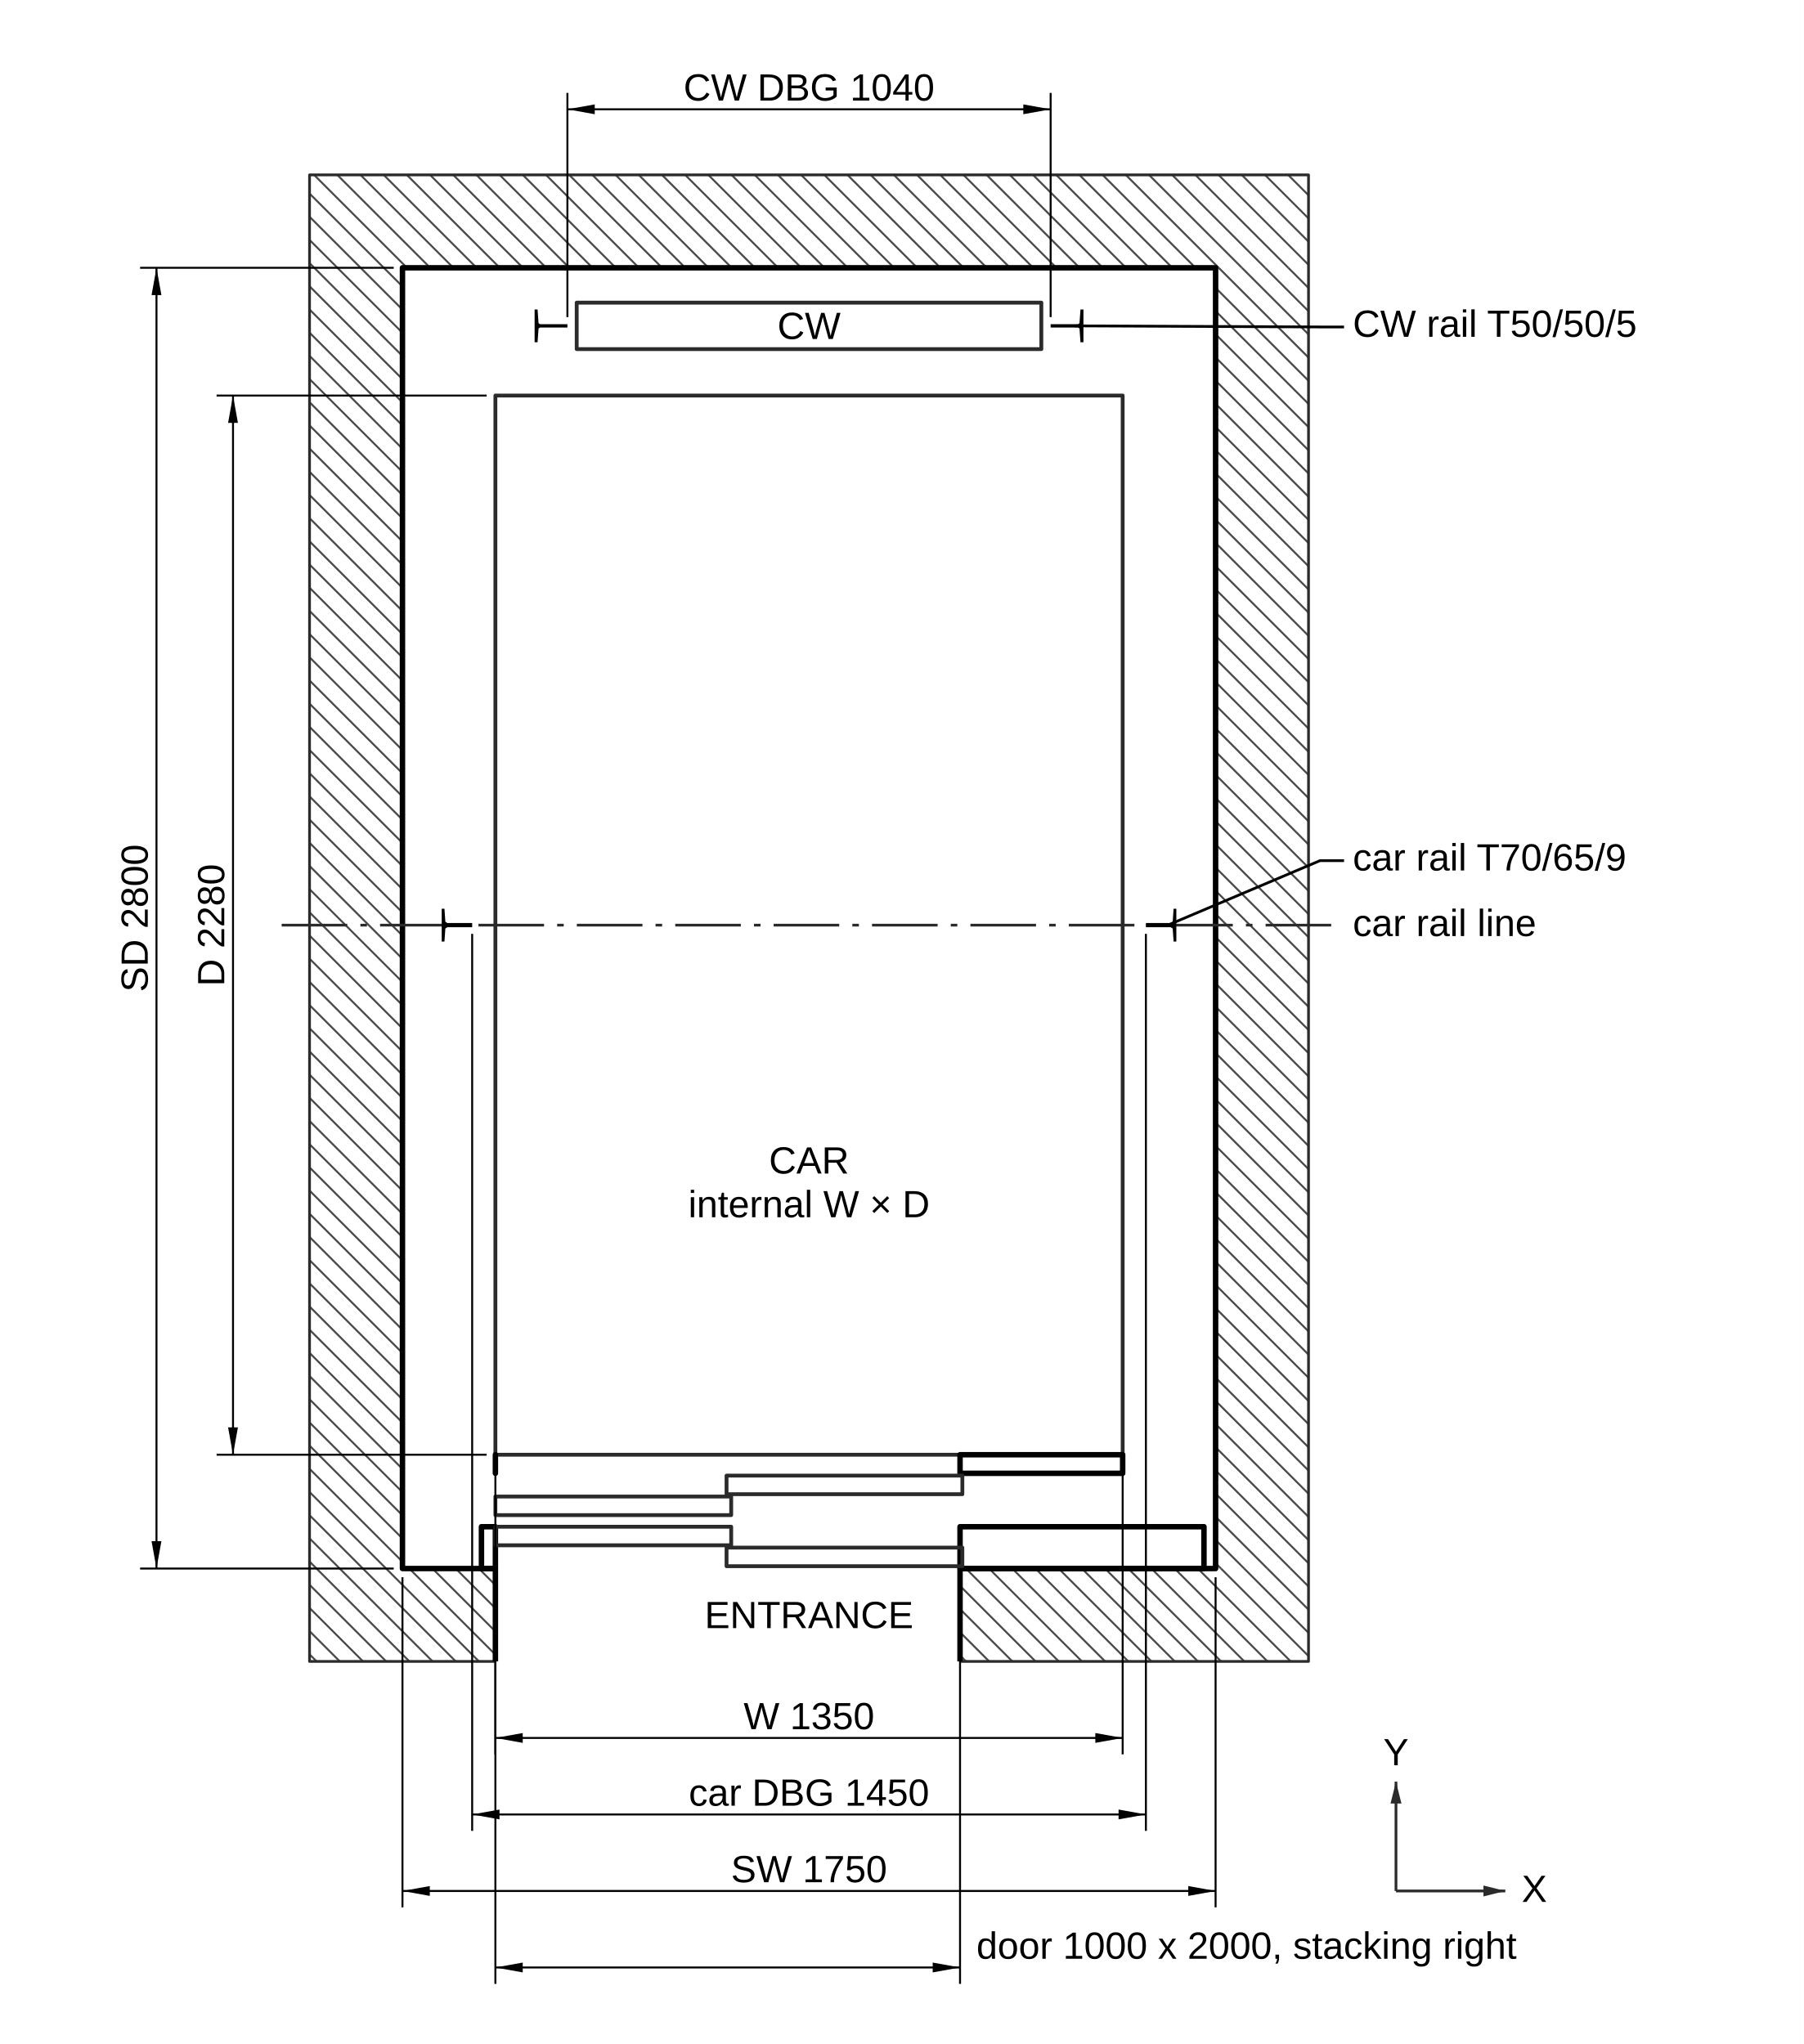
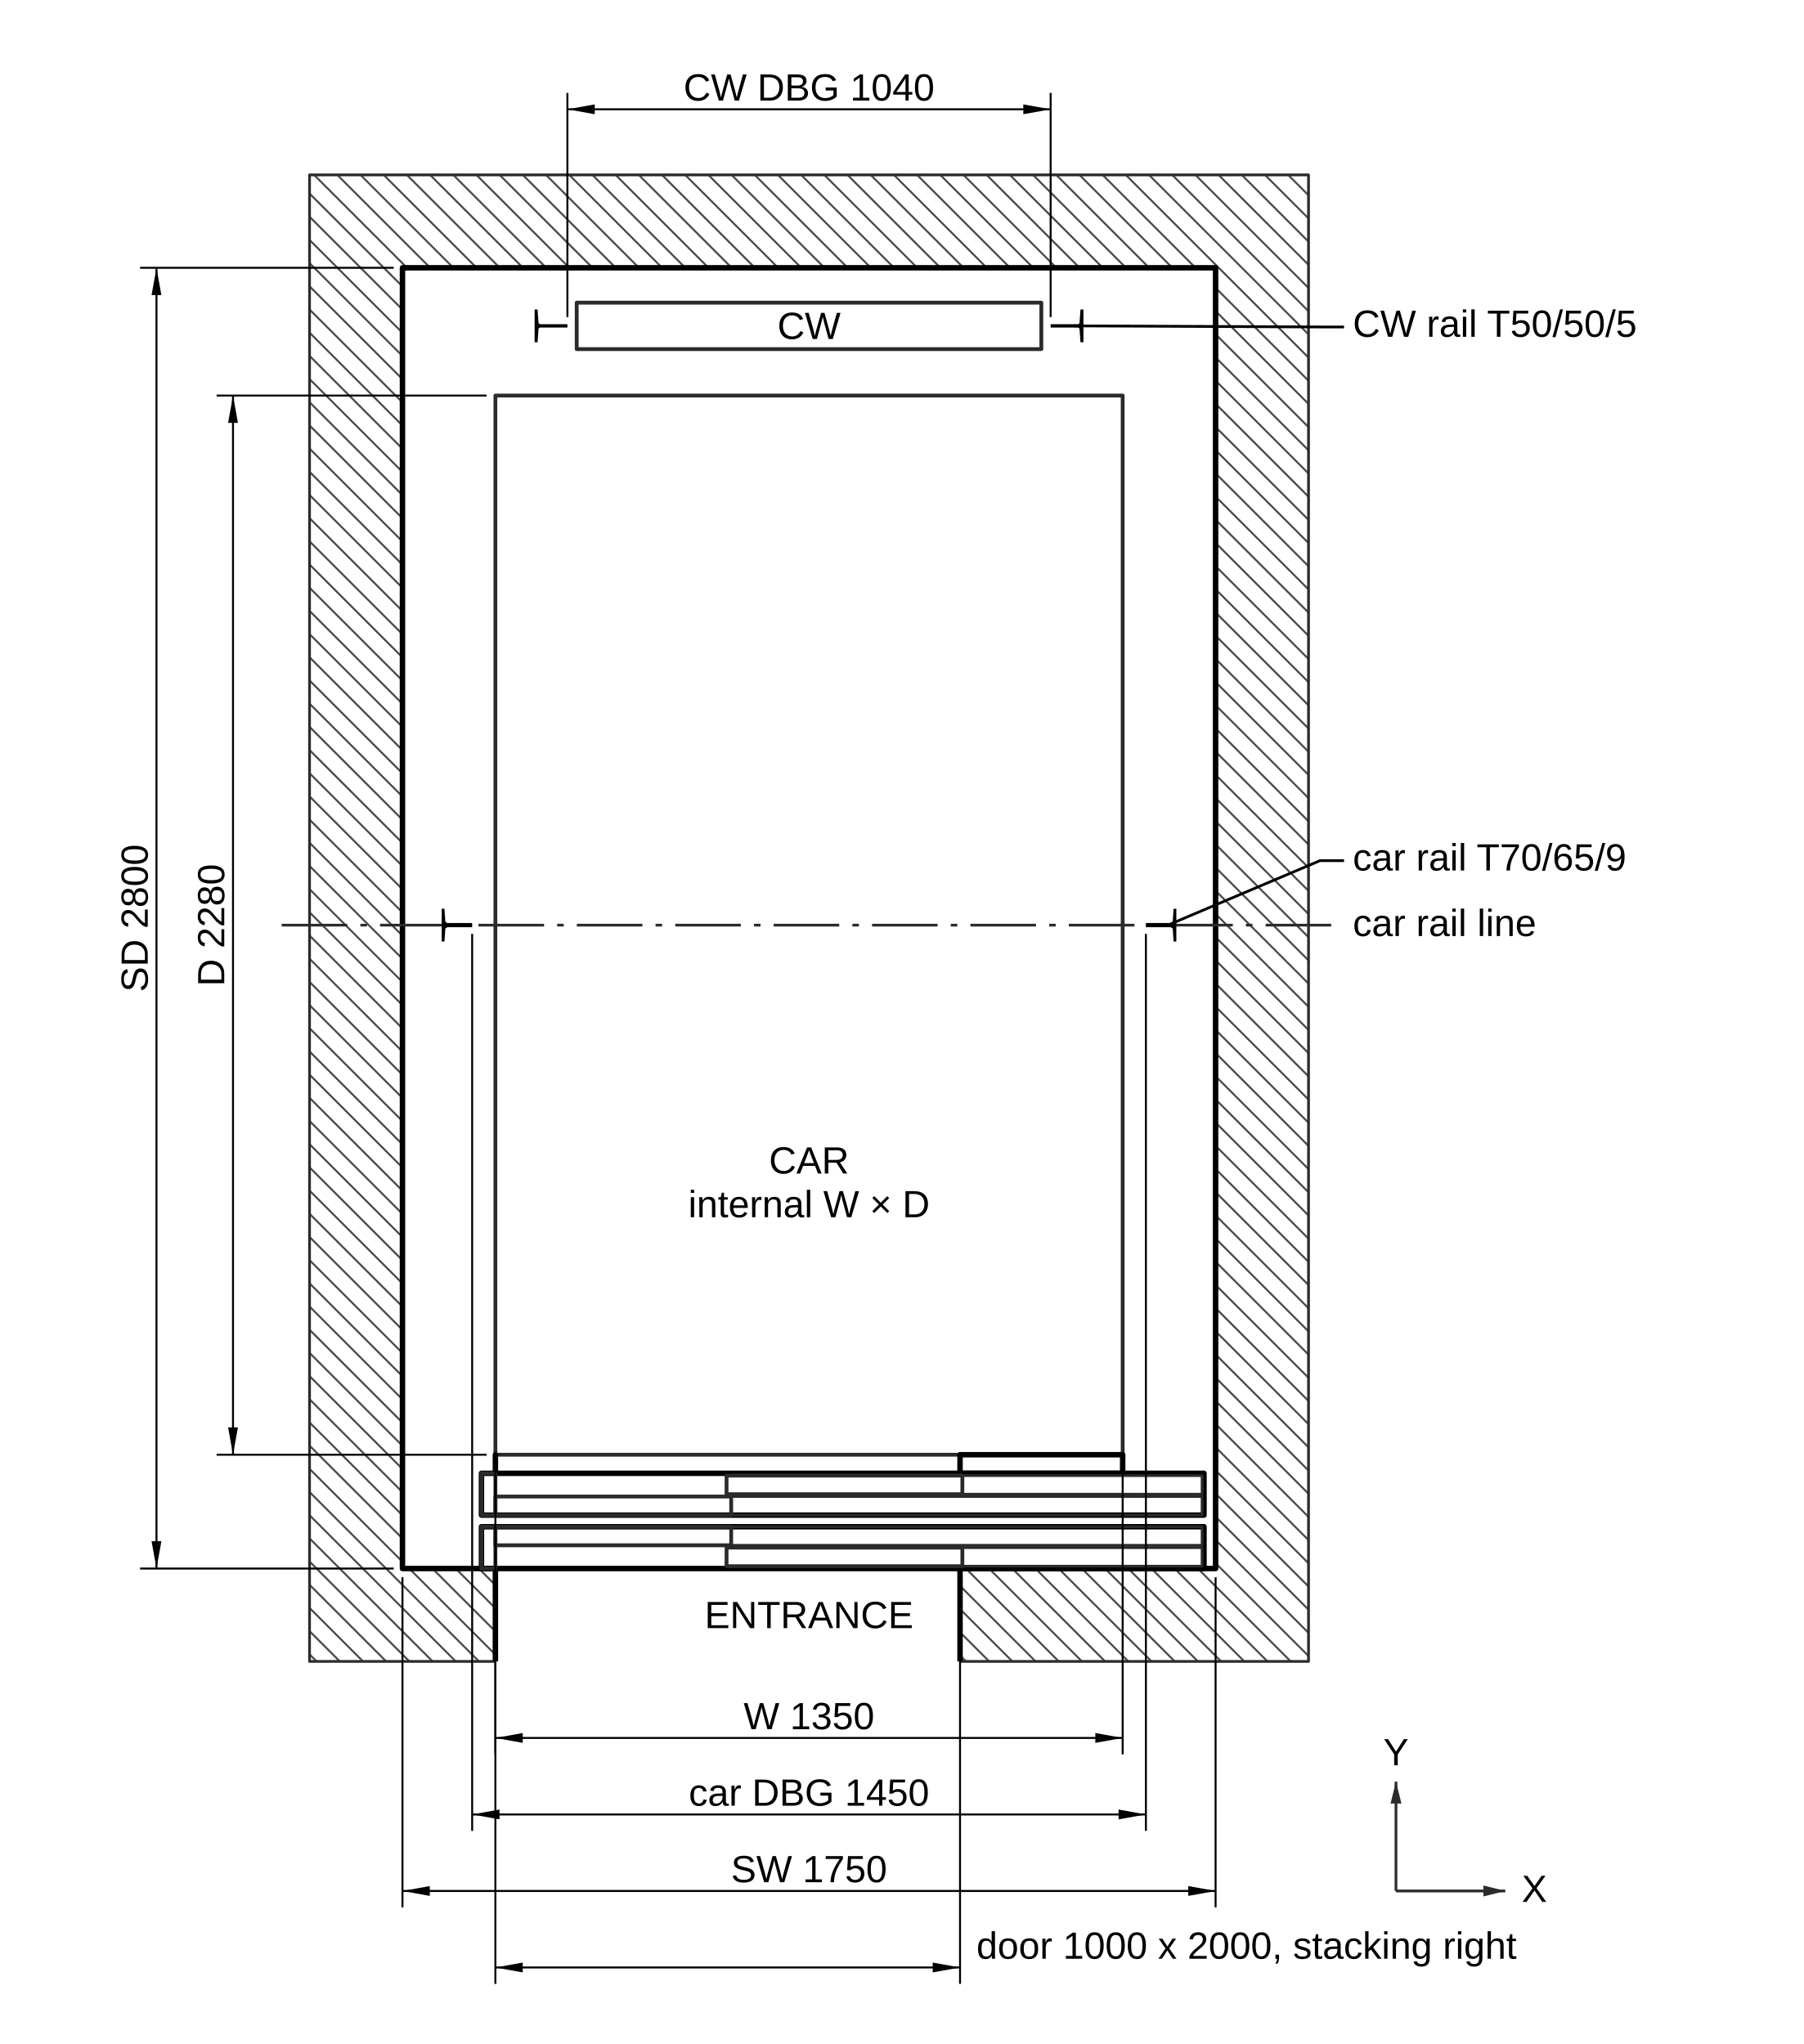
<svg xmlns="http://www.w3.org/2000/svg" version="1.1" width="165mm" height="187mm" viewBox="0 0 1650 1870" data-figure="F1" data-view="0.043,-200,3000,28.313,16">
  <rect x="0" y="0" width="1650" height="1870" fill="#FFFFFF" />
  <polyline points="1178.23,160 1196.88,178.64" fill="none" stroke="#4A4A4A" stroke-width="1.8" stroke-linejoin="round" stroke-linecap="butt" />
  <polyline points="1157.02,160 1196.88,199.85" fill="none" stroke="#4A4A4A" stroke-width="1.8" stroke-linejoin="round" stroke-linecap="butt" />
  <polyline points="1135.81,160 1196.88,221.07" fill="none" stroke="#4A4A4A" stroke-width="1.8" stroke-linejoin="round" stroke-linecap="butt" />
  <polyline points="1114.59,160 1196.88,242.28" fill="none" stroke="#4A4A4A" stroke-width="1.8" stroke-linejoin="round" stroke-linecap="butt" />
  <polyline points="1093.38,160 1178.38,245" fill="none" stroke="#4A4A4A" stroke-width="1.8" stroke-linejoin="round" stroke-linecap="butt" />
  <polyline points="1072.17,160 1157.17,245" fill="none" stroke="#4A4A4A" stroke-width="1.8" stroke-linejoin="round" stroke-linecap="butt" />
  <polyline points="1050.95,160 1135.95,245" fill="none" stroke="#4A4A4A" stroke-width="1.8" stroke-linejoin="round" stroke-linecap="butt" />
  <polyline points="1029.74,160 1114.74,245" fill="none" stroke="#4A4A4A" stroke-width="1.8" stroke-linejoin="round" stroke-linecap="butt" />
  <polyline points="1008.53,160 1093.53,245" fill="none" stroke="#4A4A4A" stroke-width="1.8" stroke-linejoin="round" stroke-linecap="butt" />
  <polyline points="987.31,160 1072.31,245" fill="none" stroke="#4A4A4A" stroke-width="1.8" stroke-linejoin="round" stroke-linecap="butt" />
  <polyline points="966.1,160 1051.1,245" fill="none" stroke="#4A4A4A" stroke-width="1.8" stroke-linejoin="round" stroke-linecap="butt" />
  <polyline points="944.89,160 1029.89,245" fill="none" stroke="#4A4A4A" stroke-width="1.8" stroke-linejoin="round" stroke-linecap="butt" />
  <polyline points="923.68,160 1008.68,245" fill="none" stroke="#4A4A4A" stroke-width="1.8" stroke-linejoin="round" stroke-linecap="butt" />
  <polyline points="902.46,160 987.46,245" fill="none" stroke="#4A4A4A" stroke-width="1.8" stroke-linejoin="round" stroke-linecap="butt" />
  <polyline points="881.25,160 966.25,245" fill="none" stroke="#4A4A4A" stroke-width="1.8" stroke-linejoin="round" stroke-linecap="butt" />
  <polyline points="860.04,160 945.04,245" fill="none" stroke="#4A4A4A" stroke-width="1.8" stroke-linejoin="round" stroke-linecap="butt" />
  <polyline points="838.82,160 923.82,245" fill="none" stroke="#4A4A4A" stroke-width="1.8" stroke-linejoin="round" stroke-linecap="butt" />
  <polyline points="817.61,160 902.61,245" fill="none" stroke="#4A4A4A" stroke-width="1.8" stroke-linejoin="round" stroke-linecap="butt" />
  <polyline points="796.4,160 881.4,245" fill="none" stroke="#4A4A4A" stroke-width="1.8" stroke-linejoin="round" stroke-linecap="butt" />
  <polyline points="775.18,160 860.18,245" fill="none" stroke="#4A4A4A" stroke-width="1.8" stroke-linejoin="round" stroke-linecap="butt" />
  <polyline points="753.97,160 838.97,245" fill="none" stroke="#4A4A4A" stroke-width="1.8" stroke-linejoin="round" stroke-linecap="butt" />
  <polyline points="732.76,160 817.76,245" fill="none" stroke="#4A4A4A" stroke-width="1.8" stroke-linejoin="round" stroke-linecap="butt" />
  <polyline points="711.54,160 796.54,245" fill="none" stroke="#4A4A4A" stroke-width="1.8" stroke-linejoin="round" stroke-linecap="butt" />
  <polyline points="690.33,160 775.33,245" fill="none" stroke="#4A4A4A" stroke-width="1.8" stroke-linejoin="round" stroke-linecap="butt" />
  <polyline points="669.12,160 754.12,245" fill="none" stroke="#4A4A4A" stroke-width="1.8" stroke-linejoin="round" stroke-linecap="butt" />
  <polyline points="647.9,160 732.9,245" fill="none" stroke="#4A4A4A" stroke-width="1.8" stroke-linejoin="round" stroke-linecap="butt" />
  <polyline points="626.69,160 711.69,245" fill="none" stroke="#4A4A4A" stroke-width="1.8" stroke-linejoin="round" stroke-linecap="butt" />
  <polyline points="605.48,160 690.48,245" fill="none" stroke="#4A4A4A" stroke-width="1.8" stroke-linejoin="round" stroke-linecap="butt" />
  <polyline points="584.26,160 669.26,245" fill="none" stroke="#4A4A4A" stroke-width="1.8" stroke-linejoin="round" stroke-linecap="butt" />
  <polyline points="563.05,160 648.05,245" fill="none" stroke="#4A4A4A" stroke-width="1.8" stroke-linejoin="round" stroke-linecap="butt" />
  <polyline points="541.84,160 626.84,245" fill="none" stroke="#4A4A4A" stroke-width="1.8" stroke-linejoin="round" stroke-linecap="butt" />
  <polyline points="520.62,160 605.62,245" fill="none" stroke="#4A4A4A" stroke-width="1.8" stroke-linejoin="round" stroke-linecap="butt" />
  <polyline points="499.41,160 584.41,245" fill="none" stroke="#4A4A4A" stroke-width="1.8" stroke-linejoin="round" stroke-linecap="butt" />
  <polyline points="478.2,160 563.2,245" fill="none" stroke="#4A4A4A" stroke-width="1.8" stroke-linejoin="round" stroke-linecap="butt" />
  <polyline points="456.98,160 541.98,245" fill="none" stroke="#4A4A4A" stroke-width="1.8" stroke-linejoin="round" stroke-linecap="butt" />
  <polyline points="435.77,160 520.77,245" fill="none" stroke="#4A4A4A" stroke-width="1.8" stroke-linejoin="round" stroke-linecap="butt" />
  <polyline points="414.56,160 499.56,245" fill="none" stroke="#4A4A4A" stroke-width="1.8" stroke-linejoin="round" stroke-linecap="butt" />
  <polyline points="393.35,160 478.35,245" fill="none" stroke="#4A4A4A" stroke-width="1.8" stroke-linejoin="round" stroke-linecap="butt" />
  <polyline points="372.13,160 457.13,245" fill="none" stroke="#4A4A4A" stroke-width="1.8" stroke-linejoin="round" stroke-linecap="butt" />
  <polyline points="350.92,160 435.92,245" fill="none" stroke="#4A4A4A" stroke-width="1.8" stroke-linejoin="round" stroke-linecap="butt" />
  <polyline points="329.71,160 414.71,245" fill="none" stroke="#4A4A4A" stroke-width="1.8" stroke-linejoin="round" stroke-linecap="butt" />
  <polyline points="308.49,160 393.49,245" fill="none" stroke="#4A4A4A" stroke-width="1.8" stroke-linejoin="round" stroke-linecap="butt" />
  <polyline points="287.28,160 372.28,245" fill="none" stroke="#4A4A4A" stroke-width="1.8" stroke-linejoin="round" stroke-linecap="butt" />
  <polyline points="283.13,177.06 351.07,245" fill="none" stroke="#4A4A4A" stroke-width="1.8" stroke-linejoin="round" stroke-linecap="butt" />
  <polyline points="283.13,198.27 329.85,245" fill="none" stroke="#4A4A4A" stroke-width="1.8" stroke-linejoin="round" stroke-linecap="butt" />
  <polyline points="283.13,219.49 308.64,245" fill="none" stroke="#4A4A4A" stroke-width="1.8" stroke-linejoin="round" stroke-linecap="butt" />
  <polyline points="283.13,240.7 287.43,245" fill="none" stroke="#4A4A4A" stroke-width="1.8" stroke-linejoin="round" stroke-linecap="butt" />
  <polyline points="351.07,245 368.13,262.06" fill="none" stroke="#4A4A4A" stroke-width="1.8" stroke-linejoin="round" stroke-linecap="butt" />
  <polyline points="329.85,245 368.13,283.27" fill="none" stroke="#4A4A4A" stroke-width="1.8" stroke-linejoin="round" stroke-linecap="butt" />
  <polyline points="308.64,245 368.13,304.49" fill="none" stroke="#4A4A4A" stroke-width="1.8" stroke-linejoin="round" stroke-linecap="butt" />
  <polyline points="287.43,245 368.13,325.7" fill="none" stroke="#4A4A4A" stroke-width="1.8" stroke-linejoin="round" stroke-linecap="butt" />
  <polyline points="283.13,261.91 368.13,346.91" fill="none" stroke="#4A4A4A" stroke-width="1.8" stroke-linejoin="round" stroke-linecap="butt" />
  <polyline points="283.13,283.13 368.13,368.13" fill="none" stroke="#4A4A4A" stroke-width="1.8" stroke-linejoin="round" stroke-linecap="butt" />
  <polyline points="283.13,304.34 368.13,389.34" fill="none" stroke="#4A4A4A" stroke-width="1.8" stroke-linejoin="round" stroke-linecap="butt" />
  <polyline points="283.13,325.55 368.13,410.55" fill="none" stroke="#4A4A4A" stroke-width="1.8" stroke-linejoin="round" stroke-linecap="butt" />
  <polyline points="283.13,346.76 368.13,431.76" fill="none" stroke="#4A4A4A" stroke-width="1.8" stroke-linejoin="round" stroke-linecap="butt" />
  <polyline points="283.13,367.98 368.13,452.98" fill="none" stroke="#4A4A4A" stroke-width="1.8" stroke-linejoin="round" stroke-linecap="butt" />
  <polyline points="283.13,389.19 368.13,474.19" fill="none" stroke="#4A4A4A" stroke-width="1.8" stroke-linejoin="round" stroke-linecap="butt" />
  <polyline points="283.13,410.4 368.13,495.4" fill="none" stroke="#4A4A4A" stroke-width="1.8" stroke-linejoin="round" stroke-linecap="butt" />
  <polyline points="283.13,431.62 368.13,516.62" fill="none" stroke="#4A4A4A" stroke-width="1.8" stroke-linejoin="round" stroke-linecap="butt" />
  <polyline points="283.13,452.83 368.13,537.83" fill="none" stroke="#4A4A4A" stroke-width="1.8" stroke-linejoin="round" stroke-linecap="butt" />
  <polyline points="283.13,474.04 368.13,559.04" fill="none" stroke="#4A4A4A" stroke-width="1.8" stroke-linejoin="round" stroke-linecap="butt" />
  <polyline points="283.13,495.26 368.13,580.26" fill="none" stroke="#4A4A4A" stroke-width="1.8" stroke-linejoin="round" stroke-linecap="butt" />
  <polyline points="283.13,516.47 368.13,601.47" fill="none" stroke="#4A4A4A" stroke-width="1.8" stroke-linejoin="round" stroke-linecap="butt" />
  <polyline points="283.13,537.68 368.13,622.68" fill="none" stroke="#4A4A4A" stroke-width="1.8" stroke-linejoin="round" stroke-linecap="butt" />
  <polyline points="283.13,558.9 368.13,643.9" fill="none" stroke="#4A4A4A" stroke-width="1.8" stroke-linejoin="round" stroke-linecap="butt" />
  <polyline points="283.13,580.11 368.13,665.11" fill="none" stroke="#4A4A4A" stroke-width="1.8" stroke-linejoin="round" stroke-linecap="butt" />
  <polyline points="283.13,601.32 368.13,686.32" fill="none" stroke="#4A4A4A" stroke-width="1.8" stroke-linejoin="round" stroke-linecap="butt" />
  <polyline points="283.13,622.54 368.13,707.54" fill="none" stroke="#4A4A4A" stroke-width="1.8" stroke-linejoin="round" stroke-linecap="butt" />
  <polyline points="283.13,643.75 368.13,728.75" fill="none" stroke="#4A4A4A" stroke-width="1.8" stroke-linejoin="round" stroke-linecap="butt" />
  <polyline points="283.13,664.96 368.13,749.96" fill="none" stroke="#4A4A4A" stroke-width="1.8" stroke-linejoin="round" stroke-linecap="butt" />
  <polyline points="283.13,686.18 368.13,771.18" fill="none" stroke="#4A4A4A" stroke-width="1.8" stroke-linejoin="round" stroke-linecap="butt" />
  <polyline points="283.13,707.39 368.13,792.39" fill="none" stroke="#4A4A4A" stroke-width="1.8" stroke-linejoin="round" stroke-linecap="butt" />
  <polyline points="283.13,728.6 368.13,813.6" fill="none" stroke="#4A4A4A" stroke-width="1.8" stroke-linejoin="round" stroke-linecap="butt" />
  <polyline points="283.13,749.82 368.13,834.82" fill="none" stroke="#4A4A4A" stroke-width="1.8" stroke-linejoin="round" stroke-linecap="butt" />
  <polyline points="283.13,771.03 368.13,856.03" fill="none" stroke="#4A4A4A" stroke-width="1.8" stroke-linejoin="round" stroke-linecap="butt" />
  <polyline points="283.13,792.24 368.13,877.24" fill="none" stroke="#4A4A4A" stroke-width="1.8" stroke-linejoin="round" stroke-linecap="butt" />
  <polyline points="283.13,813.46 368.13,898.46" fill="none" stroke="#4A4A4A" stroke-width="1.8" stroke-linejoin="round" stroke-linecap="butt" />
  <polyline points="283.13,834.67 368.13,919.67" fill="none" stroke="#4A4A4A" stroke-width="1.8" stroke-linejoin="round" stroke-linecap="butt" />
  <polyline points="283.13,855.88 368.13,940.88" fill="none" stroke="#4A4A4A" stroke-width="1.8" stroke-linejoin="round" stroke-linecap="butt" />
  <polyline points="283.13,877.09 368.13,962.09" fill="none" stroke="#4A4A4A" stroke-width="1.8" stroke-linejoin="round" stroke-linecap="butt" />
  <polyline points="283.13,898.31 368.13,983.31" fill="none" stroke="#4A4A4A" stroke-width="1.8" stroke-linejoin="round" stroke-linecap="butt" />
  <polyline points="283.13,919.52 368.13,1004.52" fill="none" stroke="#4A4A4A" stroke-width="1.8" stroke-linejoin="round" stroke-linecap="butt" />
  <polyline points="283.13,940.73 368.13,1025.73" fill="none" stroke="#4A4A4A" stroke-width="1.8" stroke-linejoin="round" stroke-linecap="butt" />
  <polyline points="283.13,961.95 368.13,1046.95" fill="none" stroke="#4A4A4A" stroke-width="1.8" stroke-linejoin="round" stroke-linecap="butt" />
  <polyline points="283.13,983.16 368.13,1068.16" fill="none" stroke="#4A4A4A" stroke-width="1.8" stroke-linejoin="round" stroke-linecap="butt" />
  <polyline points="283.13,1004.37 368.13,1089.37" fill="none" stroke="#4A4A4A" stroke-width="1.8" stroke-linejoin="round" stroke-linecap="butt" />
  <polyline points="283.13,1025.59 368.13,1110.59" fill="none" stroke="#4A4A4A" stroke-width="1.8" stroke-linejoin="round" stroke-linecap="butt" />
  <polyline points="283.13,1046.8 368.13,1131.8" fill="none" stroke="#4A4A4A" stroke-width="1.8" stroke-linejoin="round" stroke-linecap="butt" />
  <polyline points="283.13,1068.01 368.13,1153.01" fill="none" stroke="#4A4A4A" stroke-width="1.8" stroke-linejoin="round" stroke-linecap="butt" />
  <polyline points="283.13,1089.23 368.13,1174.23" fill="none" stroke="#4A4A4A" stroke-width="1.8" stroke-linejoin="round" stroke-linecap="butt" />
  <polyline points="283.13,1110.44 368.13,1195.44" fill="none" stroke="#4A4A4A" stroke-width="1.8" stroke-linejoin="round" stroke-linecap="butt" />
  <polyline points="283.13,1131.65 368.13,1216.65" fill="none" stroke="#4A4A4A" stroke-width="1.8" stroke-linejoin="round" stroke-linecap="butt" />
  <polyline points="283.13,1152.87 368.13,1237.87" fill="none" stroke="#4A4A4A" stroke-width="1.8" stroke-linejoin="round" stroke-linecap="butt" />
  <polyline points="283.13,1174.08 368.13,1259.08" fill="none" stroke="#4A4A4A" stroke-width="1.8" stroke-linejoin="round" stroke-linecap="butt" />
  <polyline points="283.13,1195.29 368.13,1280.29" fill="none" stroke="#4A4A4A" stroke-width="1.8" stroke-linejoin="round" stroke-linecap="butt" />
  <polyline points="283.13,1216.51 368.13,1301.51" fill="none" stroke="#4A4A4A" stroke-width="1.8" stroke-linejoin="round" stroke-linecap="butt" />
  <polyline points="283.13,1237.72 368.13,1322.72" fill="none" stroke="#4A4A4A" stroke-width="1.8" stroke-linejoin="round" stroke-linecap="butt" />
  <polyline points="283.13,1258.93 368.13,1343.93" fill="none" stroke="#4A4A4A" stroke-width="1.8" stroke-linejoin="round" stroke-linecap="butt" />
  <polyline points="283.13,1280.15 368.13,1365.15" fill="none" stroke="#4A4A4A" stroke-width="1.8" stroke-linejoin="round" stroke-linecap="butt" />
  <polyline points="283.13,1301.36 368.13,1386.36" fill="none" stroke="#4A4A4A" stroke-width="1.8" stroke-linejoin="round" stroke-linecap="butt" />
  <polyline points="283.13,1322.57 368.13,1407.57" fill="none" stroke="#4A4A4A" stroke-width="1.8" stroke-linejoin="round" stroke-linecap="butt" />
  <polyline points="283.13,1343.79 368.13,1428.79" fill="none" stroke="#4A4A4A" stroke-width="1.8" stroke-linejoin="round" stroke-linecap="butt" />
  <polyline points="283.13,1365 353.13,1435" fill="none" stroke="#4A4A4A" stroke-width="1.8" stroke-linejoin="round" stroke-linecap="butt" />
  <polyline points="283.13,1386.21 331.91,1435" fill="none" stroke="#4A4A4A" stroke-width="1.8" stroke-linejoin="round" stroke-linecap="butt" />
  <polyline points="283.13,1407.42 310.7,1435" fill="none" stroke="#4A4A4A" stroke-width="1.8" stroke-linejoin="round" stroke-linecap="butt" />
  <polyline points="283.13,1428.64 289.49,1435" fill="none" stroke="#4A4A4A" stroke-width="1.8" stroke-linejoin="round" stroke-linecap="butt" />
  <polyline points="1178.38,245 1196.88,263.49" fill="none" stroke="#4A4A4A" stroke-width="1.8" stroke-linejoin="round" stroke-linecap="butt" />
  <polyline points="1157.17,245 1196.88,284.71" fill="none" stroke="#4A4A4A" stroke-width="1.8" stroke-linejoin="round" stroke-linecap="butt" />
  <polyline points="1135.95,245 1196.88,305.92" fill="none" stroke="#4A4A4A" stroke-width="1.8" stroke-linejoin="round" stroke-linecap="butt" />
  <polyline points="1114.74,245 1196.88,327.13" fill="none" stroke="#4A4A4A" stroke-width="1.8" stroke-linejoin="round" stroke-linecap="butt" />
  <polyline points="1111.88,263.35 1196.88,348.35" fill="none" stroke="#4A4A4A" stroke-width="1.8" stroke-linejoin="round" stroke-linecap="butt" />
  <polyline points="1111.88,284.56 1196.88,369.56" fill="none" stroke="#4A4A4A" stroke-width="1.8" stroke-linejoin="round" stroke-linecap="butt" />
  <polyline points="1111.88,305.77 1196.88,390.77" fill="none" stroke="#4A4A4A" stroke-width="1.8" stroke-linejoin="round" stroke-linecap="butt" />
  <polyline points="1111.88,326.99 1196.88,411.99" fill="none" stroke="#4A4A4A" stroke-width="1.8" stroke-linejoin="round" stroke-linecap="butt" />
  <polyline points="1111.88,348.2 1196.88,433.2" fill="none" stroke="#4A4A4A" stroke-width="1.8" stroke-linejoin="round" stroke-linecap="butt" />
  <polyline points="1111.88,369.41 1196.88,454.41" fill="none" stroke="#4A4A4A" stroke-width="1.8" stroke-linejoin="round" stroke-linecap="butt" />
  <polyline points="1111.88,390.63 1196.88,475.63" fill="none" stroke="#4A4A4A" stroke-width="1.8" stroke-linejoin="round" stroke-linecap="butt" />
  <polyline points="1111.88,411.84 1196.88,496.84" fill="none" stroke="#4A4A4A" stroke-width="1.8" stroke-linejoin="round" stroke-linecap="butt" />
  <polyline points="1111.88,433.05 1196.88,518.05" fill="none" stroke="#4A4A4A" stroke-width="1.8" stroke-linejoin="round" stroke-linecap="butt" />
  <polyline points="1111.88,454.27 1196.88,539.27" fill="none" stroke="#4A4A4A" stroke-width="1.8" stroke-linejoin="round" stroke-linecap="butt" />
  <polyline points="1111.88,475.48 1196.88,560.48" fill="none" stroke="#4A4A4A" stroke-width="1.8" stroke-linejoin="round" stroke-linecap="butt" />
  <polyline points="1111.88,496.69 1196.88,581.69" fill="none" stroke="#4A4A4A" stroke-width="1.8" stroke-linejoin="round" stroke-linecap="butt" />
  <polyline points="1111.88,517.91 1196.88,602.91" fill="none" stroke="#4A4A4A" stroke-width="1.8" stroke-linejoin="round" stroke-linecap="butt" />
  <polyline points="1111.88,539.12 1196.88,624.12" fill="none" stroke="#4A4A4A" stroke-width="1.8" stroke-linejoin="round" stroke-linecap="butt" />
  <polyline points="1111.88,560.33 1196.88,645.33" fill="none" stroke="#4A4A4A" stroke-width="1.8" stroke-linejoin="round" stroke-linecap="butt" />
  <polyline points="1111.88,581.54 1196.88,666.54" fill="none" stroke="#4A4A4A" stroke-width="1.8" stroke-linejoin="round" stroke-linecap="butt" />
  <polyline points="1111.88,602.76 1196.88,687.76" fill="none" stroke="#4A4A4A" stroke-width="1.8" stroke-linejoin="round" stroke-linecap="butt" />
  <polyline points="1111.88,623.97 1196.88,708.97" fill="none" stroke="#4A4A4A" stroke-width="1.8" stroke-linejoin="round" stroke-linecap="butt" />
  <polyline points="1111.88,645.18 1196.88,730.18" fill="none" stroke="#4A4A4A" stroke-width="1.8" stroke-linejoin="round" stroke-linecap="butt" />
  <polyline points="1111.88,666.4 1196.88,751.4" fill="none" stroke="#4A4A4A" stroke-width="1.8" stroke-linejoin="round" stroke-linecap="butt" />
  <polyline points="1111.88,687.61 1196.88,772.61" fill="none" stroke="#4A4A4A" stroke-width="1.8" stroke-linejoin="round" stroke-linecap="butt" />
  <polyline points="1111.88,708.82 1196.88,793.82" fill="none" stroke="#4A4A4A" stroke-width="1.8" stroke-linejoin="round" stroke-linecap="butt" />
  <polyline points="1111.88,730.04 1196.88,815.04" fill="none" stroke="#4A4A4A" stroke-width="1.8" stroke-linejoin="round" stroke-linecap="butt" />
  <polyline points="1111.88,751.25 1196.88,836.25" fill="none" stroke="#4A4A4A" stroke-width="1.8" stroke-linejoin="round" stroke-linecap="butt" />
  <polyline points="1111.88,772.46 1196.88,857.46" fill="none" stroke="#4A4A4A" stroke-width="1.8" stroke-linejoin="round" stroke-linecap="butt" />
  <polyline points="1111.88,793.68 1196.88,878.68" fill="none" stroke="#4A4A4A" stroke-width="1.8" stroke-linejoin="round" stroke-linecap="butt" />
  <polyline points="1111.88,814.89 1196.88,899.89" fill="none" stroke="#4A4A4A" stroke-width="1.8" stroke-linejoin="round" stroke-linecap="butt" />
  <polyline points="1111.88,836.1 1196.88,921.1" fill="none" stroke="#4A4A4A" stroke-width="1.8" stroke-linejoin="round" stroke-linecap="butt" />
  <polyline points="1111.88,857.32 1196.88,942.32" fill="none" stroke="#4A4A4A" stroke-width="1.8" stroke-linejoin="round" stroke-linecap="butt" />
  <polyline points="1111.88,878.53 1196.88,963.53" fill="none" stroke="#4A4A4A" stroke-width="1.8" stroke-linejoin="round" stroke-linecap="butt" />
  <polyline points="1111.88,899.74 1196.88,984.74" fill="none" stroke="#4A4A4A" stroke-width="1.8" stroke-linejoin="round" stroke-linecap="butt" />
  <polyline points="1111.88,920.96 1196.88,1005.96" fill="none" stroke="#4A4A4A" stroke-width="1.8" stroke-linejoin="round" stroke-linecap="butt" />
  <polyline points="1111.88,942.17 1196.88,1027.17" fill="none" stroke="#4A4A4A" stroke-width="1.8" stroke-linejoin="round" stroke-linecap="butt" />
  <polyline points="1111.88,963.38 1196.88,1048.38" fill="none" stroke="#4A4A4A" stroke-width="1.8" stroke-linejoin="round" stroke-linecap="butt" />
  <polyline points="1111.88,984.6 1196.88,1069.6" fill="none" stroke="#4A4A4A" stroke-width="1.8" stroke-linejoin="round" stroke-linecap="butt" />
  <polyline points="1111.88,1005.81 1196.88,1090.81" fill="none" stroke="#4A4A4A" stroke-width="1.8" stroke-linejoin="round" stroke-linecap="butt" />
  <polyline points="1111.88,1027.02 1196.88,1112.02" fill="none" stroke="#4A4A4A" stroke-width="1.8" stroke-linejoin="round" stroke-linecap="butt" />
  <polyline points="1111.88,1048.24 1196.88,1133.24" fill="none" stroke="#4A4A4A" stroke-width="1.8" stroke-linejoin="round" stroke-linecap="butt" />
  <polyline points="1111.88,1069.45 1196.88,1154.45" fill="none" stroke="#4A4A4A" stroke-width="1.8" stroke-linejoin="round" stroke-linecap="butt" />
  <polyline points="1111.88,1090.66 1196.88,1175.66" fill="none" stroke="#4A4A4A" stroke-width="1.8" stroke-linejoin="round" stroke-linecap="butt" />
  <polyline points="1111.88,1111.88 1196.88,1196.88" fill="none" stroke="#4A4A4A" stroke-width="1.8" stroke-linejoin="round" stroke-linecap="butt" />
  <polyline points="1111.88,1133.09 1196.88,1218.09" fill="none" stroke="#4A4A4A" stroke-width="1.8" stroke-linejoin="round" stroke-linecap="butt" />
  <polyline points="1111.88,1154.3 1196.88,1239.3" fill="none" stroke="#4A4A4A" stroke-width="1.8" stroke-linejoin="round" stroke-linecap="butt" />
  <polyline points="1111.88,1175.51 1196.88,1260.51" fill="none" stroke="#4A4A4A" stroke-width="1.8" stroke-linejoin="round" stroke-linecap="butt" />
  <polyline points="1111.88,1196.73 1196.88,1281.73" fill="none" stroke="#4A4A4A" stroke-width="1.8" stroke-linejoin="round" stroke-linecap="butt" />
  <polyline points="1111.88,1217.94 1196.88,1302.94" fill="none" stroke="#4A4A4A" stroke-width="1.8" stroke-linejoin="round" stroke-linecap="butt" />
  <polyline points="1111.88,1239.15 1196.88,1324.15" fill="none" stroke="#4A4A4A" stroke-width="1.8" stroke-linejoin="round" stroke-linecap="butt" />
  <polyline points="1111.88,1260.37 1196.88,1345.37" fill="none" stroke="#4A4A4A" stroke-width="1.8" stroke-linejoin="round" stroke-linecap="butt" />
  <polyline points="1111.88,1281.58 1196.88,1366.58" fill="none" stroke="#4A4A4A" stroke-width="1.8" stroke-linejoin="round" stroke-linecap="butt" />
  <polyline points="1111.88,1302.79 1196.88,1387.79" fill="none" stroke="#4A4A4A" stroke-width="1.8" stroke-linejoin="round" stroke-linecap="butt" />
  <polyline points="1111.88,1324.01 1196.88,1409.01" fill="none" stroke="#4A4A4A" stroke-width="1.8" stroke-linejoin="round" stroke-linecap="butt" />
  <polyline points="1111.88,1345.22 1196.88,1430.22" fill="none" stroke="#4A4A4A" stroke-width="1.8" stroke-linejoin="round" stroke-linecap="butt" />
  <polyline points="1111.88,1366.43 1180.44,1435" fill="none" stroke="#4A4A4A" stroke-width="1.8" stroke-linejoin="round" stroke-linecap="butt" />
  <polyline points="1111.88,1387.65 1159.23,1435" fill="none" stroke="#4A4A4A" stroke-width="1.8" stroke-linejoin="round" stroke-linecap="butt" />
  <polyline points="1111.88,1408.86 1138.02,1435" fill="none" stroke="#4A4A4A" stroke-width="1.8" stroke-linejoin="round" stroke-linecap="butt" />
  <polyline points="1111.88,1430.07 1116.8,1435" fill="none" stroke="#4A4A4A" stroke-width="1.8" stroke-linejoin="round" stroke-linecap="butt" />
  <polyline points="437.98,1435 453.13,1450.15" fill="none" stroke="#4A4A4A" stroke-width="1.8" stroke-linejoin="round" stroke-linecap="butt" />
  <polyline points="416.77,1435 453.13,1471.36" fill="none" stroke="#4A4A4A" stroke-width="1.8" stroke-linejoin="round" stroke-linecap="butt" />
  <polyline points="395.55,1435 453.13,1492.57" fill="none" stroke="#4A4A4A" stroke-width="1.8" stroke-linejoin="round" stroke-linecap="butt" />
  <polyline points="374.34,1435 453.13,1513.79" fill="none" stroke="#4A4A4A" stroke-width="1.8" stroke-linejoin="round" stroke-linecap="butt" />
  <polyline points="353.13,1435 438.13,1520" fill="none" stroke="#4A4A4A" stroke-width="1.8" stroke-linejoin="round" stroke-linecap="butt" />
  <polyline points="331.91,1435 416.91,1520" fill="none" stroke="#4A4A4A" stroke-width="1.8" stroke-linejoin="round" stroke-linecap="butt" />
  <polyline points="310.7,1435 395.7,1520" fill="none" stroke="#4A4A4A" stroke-width="1.8" stroke-linejoin="round" stroke-linecap="butt" />
  <polyline points="289.49,1435 374.49,1520" fill="none" stroke="#4A4A4A" stroke-width="1.8" stroke-linejoin="round" stroke-linecap="butt" />
  <polyline points="283.13,1449.85 353.27,1520" fill="none" stroke="#4A4A4A" stroke-width="1.8" stroke-linejoin="round" stroke-linecap="butt" />
  <polyline points="283.13,1471.06 332.06,1520" fill="none" stroke="#4A4A4A" stroke-width="1.8" stroke-linejoin="round" stroke-linecap="butt" />
  <polyline points="283.13,1492.28 310.85,1520" fill="none" stroke="#4A4A4A" stroke-width="1.8" stroke-linejoin="round" stroke-linecap="butt" />
  <polyline points="283.13,1513.49 289.63,1520" fill="none" stroke="#4A4A4A" stroke-width="1.8" stroke-linejoin="round" stroke-linecap="butt" />
  <polyline points="1180.44,1435 1196.88,1451.43" fill="none" stroke="#4A4A4A" stroke-width="1.8" stroke-linejoin="round" stroke-linecap="butt" />
  <polyline points="1159.23,1435 1196.88,1472.65" fill="none" stroke="#4A4A4A" stroke-width="1.8" stroke-linejoin="round" stroke-linecap="butt" />
  <polyline points="1138.02,1435 1196.88,1493.86" fill="none" stroke="#4A4A4A" stroke-width="1.8" stroke-linejoin="round" stroke-linecap="butt" />
  <polyline points="1116.8,1435 1196.88,1515.07" fill="none" stroke="#4A4A4A" stroke-width="1.8" stroke-linejoin="round" stroke-linecap="butt" />
  <polyline points="1095.59,1435 1180.59,1520" fill="none" stroke="#4A4A4A" stroke-width="1.8" stroke-linejoin="round" stroke-linecap="butt" />
  <polyline points="1074.38,1435 1159.38,1520" fill="none" stroke="#4A4A4A" stroke-width="1.8" stroke-linejoin="round" stroke-linecap="butt" />
  <polyline points="1053.16,1435 1138.16,1520" fill="none" stroke="#4A4A4A" stroke-width="1.8" stroke-linejoin="round" stroke-linecap="butt" />
  <polyline points="1031.95,1435 1116.95,1520" fill="none" stroke="#4A4A4A" stroke-width="1.8" stroke-linejoin="round" stroke-linecap="butt" />
  <polyline points="1010.74,1435 1095.74,1520" fill="none" stroke="#4A4A4A" stroke-width="1.8" stroke-linejoin="round" stroke-linecap="butt" />
  <polyline points="989.52,1435 1074.52,1520" fill="none" stroke="#4A4A4A" stroke-width="1.8" stroke-linejoin="round" stroke-linecap="butt" />
  <polyline points="968.31,1435 1053.31,1520" fill="none" stroke="#4A4A4A" stroke-width="1.8" stroke-linejoin="round" stroke-linecap="butt" />
  <polyline points="947.1,1435 1032.1,1520" fill="none" stroke="#4A4A4A" stroke-width="1.8" stroke-linejoin="round" stroke-linecap="butt" />
  <polyline points="925.88,1435 1010.88,1520" fill="none" stroke="#4A4A4A" stroke-width="1.8" stroke-linejoin="round" stroke-linecap="butt" />
  <polyline points="904.67,1435 989.67,1520" fill="none" stroke="#4A4A4A" stroke-width="1.8" stroke-linejoin="round" stroke-linecap="butt" />
  <polyline points="883.46,1435 968.46,1520" fill="none" stroke="#4A4A4A" stroke-width="1.8" stroke-linejoin="round" stroke-linecap="butt" />
  <polyline points="878.13,1450.88 947.24,1520" fill="none" stroke="#4A4A4A" stroke-width="1.8" stroke-linejoin="round" stroke-linecap="butt" />
  <polyline points="878.13,1472.09 926.03,1520" fill="none" stroke="#4A4A4A" stroke-width="1.8" stroke-linejoin="round" stroke-linecap="butt" />
  <polyline points="878.13,1493.31 904.82,1520" fill="none" stroke="#4A4A4A" stroke-width="1.8" stroke-linejoin="round" stroke-linecap="butt" />
  <polyline points="878.13,1514.52 883.6,1520" fill="none" stroke="#4A4A4A" stroke-width="1.8" stroke-linejoin="round" stroke-linecap="butt" />
  <polyline points="453.13,1520 283.13,1520 283.13,160 1196.88,160 1196.88,1520 878.13,1520" fill="none" stroke="#2B2B2B" stroke-width="2.5" stroke-linejoin="round" stroke-linecap="butt" />
  <polyline data-tag="shaft" data-value="1750,2800" points="453.13,1435 368.13,1435 368.13,245 1111.88,245 1111.88,1435 878.13,1435" fill="none" stroke="#000000" stroke-width="5" stroke-linejoin="round" stroke-linecap="butt" />
  <polyline data-tag="door-jamb-left" data-value="200" points="453.13,1520 453.13,1435" fill="none" stroke="#000000" stroke-width="5" stroke-linejoin="round" stroke-linecap="butt" />
  <polyline data-tag="door-jamb-right" data-value="1200" points="878.13,1520 878.13,1435" fill="none" stroke="#000000" stroke-width="5" stroke-linejoin="round" stroke-linecap="butt" />
  <text data-tag="entrance" data-value="1000" x="740" y="1489.5" font-family="ISOCPEUR, 'Arial Narrow', Arial, sans-serif" font-size="34.72" text-anchor="middle" fill="#000000">ENTRANCE</text>
  <polygon data-tag="car" data-value="1350,2280" points="453.13,1330.88 1026.88,1330.88 1026.88,361.88 453.13,361.88" fill="none" stroke="#2B2B2B" stroke-width="3.5" stroke-linejoin="round" stroke-linecap="butt" />
  <polygon data-tag="counterweight" points="527.5,319.38 952.5,319.38 952.5,276.88 527.5,276.88" fill="none" stroke="#2B2B2B" stroke-width="3.5" stroke-linejoin="round" stroke-linecap="butt" />
  <polyline data-tag="car-rail-line" data-value="1385" points="257.63,846.38 1222.38,846.38" fill="none" stroke="#2B2B2B" stroke-width="2.5" stroke-linejoin="round" stroke-linecap="butt" stroke-dasharray="60 12 6 12" />
  <polygon data-tag="car-rail-left" data-value="150" points="404.02,861.38 404.02,831.38 406.53,831.38 407.36,843.29 409.21,844.45 431.88,844.45 431.88,848.3 409.21,848.3 407.36,849.46 406.53,861.38" fill="#000000" stroke="none" />
  <polygon data-tag="car-rail-right" data-value="1600" points="1075.98,861.38 1075.98,831.38 1073.48,831.38 1072.64,843.29 1070.79,844.45 1048.13,844.45 1048.13,848.3 1070.79,848.3 1072.64,849.46 1073.48,861.38" fill="#000000" stroke="none" />
  <polygon data-tag="cw-rail-left" data-value="355" points="489,313.13 489,283.13 491.7,283.13 492.6,295.73 494.04,296.63 519,296.63 519,299.63 494.04,299.63 492.6,300.53 491.7,313.13" fill="#000000" stroke="none" />
  <polygon data-tag="cw-rail-right" data-value="1395" points="991,313.13 991,283.13 988.3,283.13 987.4,295.73 985.96,296.63 961,296.63 961,299.63 985.96,299.63 987.4,300.53 988.3,313.13" fill="#000000" stroke="none" />
  <polygon data-tag="door-car-return-left" points="453.13,1347.88 453.13,1347.88 453.13,1330.88 453.13,1330.88" fill="none" stroke="#000000" stroke-width="5" stroke-linejoin="round" stroke-linecap="butt" />
  <polygon data-tag="door-car-return-right" points="878.13,1347.88 1026.88,1347.88 1026.88,1330.88 878.13,1330.88" fill="none" stroke="#000000" stroke-width="5" stroke-linejoin="round" stroke-linecap="butt" />
-   <polygon data-tag="door-frame-jamb" points="440.38,1435 453.13,1435 453.13,1396.75 440.38,1396.75" fill="none" stroke="#000000" stroke-width="5" stroke-linejoin="round" stroke-linecap="butt" />
-   <polygon data-tag="door-frame-pocket" points="878.13,1435 1101.25,1435 1101.25,1396.75 878.13,1396.75" fill="none" stroke="#000000" stroke-width="5" stroke-linejoin="round" stroke-linecap="butt" />
+   <polygon data-tag="door-frame-landing" points="440.38,1435 1101.25,1435 1101.25,1396.75 440.38,1396.75" fill="none" stroke="#000000" stroke-width="5" stroke-linejoin="round" stroke-linecap="butt" />
+   <polygon data-tag="door-frame-car" points="440.38,1386.13 1101.25,1386.13 1101.25,1347.88 440.38,1347.88" fill="none" stroke="#000000" stroke-width="5" stroke-linejoin="round" stroke-linecap="butt" />
+   <polygon data-tag="door-jamb-post-landing" points="440.38,1435 453.13,1435 453.13,1396.75 440.38,1396.75" fill="none" stroke="#2B2B2B" stroke-width="3.5" stroke-linejoin="round" stroke-linecap="butt" />
+   <polygon data-tag="door-jamb-post-car" points="440.38,1386.13 453.13,1386.13 453.13,1347.88 440.38,1347.88" fill="none" stroke="#2B2B2B" stroke-width="3.5" stroke-linejoin="round" stroke-linecap="butt" />
  <polygon data-tag="door-landing-panel-1" points="453.13,1413.75 668.81,1413.75 668.81,1396.75 453.13,1396.75" fill="none" stroke="#2B2B2B" stroke-width="3.5" stroke-linejoin="round" stroke-linecap="butt" />
  <polygon data-tag="door-landing-panel-2" points="664.56,1432.88 880.25,1432.88 880.25,1415.88 664.56,1415.88" fill="none" stroke="#2B2B2B" stroke-width="3.5" stroke-linejoin="round" stroke-linecap="butt" />
  <polygon data-tag="door-car-panel-1" points="453.13,1386.13 668.81,1386.13 668.81,1369.13 453.13,1369.13" fill="none" stroke="#2B2B2B" stroke-width="3.5" stroke-linejoin="round" stroke-linecap="butt" />
  <polygon data-tag="door-car-panel-2" points="664.56,1367 880.25,1367 880.25,1350 664.56,1350" fill="none" stroke="#2B2B2B" stroke-width="3.5" stroke-linejoin="round" stroke-linecap="butt" />
+   <polygon data-tag="door-landing-band-1" points="668.81,1413.75 1099.55,1413.75 1099.55,1396.75 668.81,1396.75" fill="none" stroke="#2B2B2B" stroke-width="2.5" stroke-linejoin="round" stroke-linecap="butt" />
+   <polygon data-tag="door-landing-band-2" points="880.25,1432.88 1099.55,1432.88 1099.55,1415.88 880.25,1415.88" fill="none" stroke="#2B2B2B" stroke-width="2.5" stroke-linejoin="round" stroke-linecap="butt" />
+   <polygon data-tag="door-car-band-1" points="668.81,1386.13 1099.55,1386.13 1099.55,1369.13 668.81,1369.13" fill="none" stroke="#2B2B2B" stroke-width="2.5" stroke-linejoin="round" stroke-linecap="butt" />
+   <polygon data-tag="door-car-band-2" points="880.25,1367 1099.55,1367 1099.55,1350 880.25,1350" fill="none" stroke="#2B2B2B" stroke-width="2.5" stroke-linejoin="round" stroke-linecap="butt" />
  <text x="740" y="1073.63" font-family="ISOCPEUR, 'Arial Narrow', Arial, sans-serif" font-size="34.72" text-anchor="middle" fill="#000000">CAR</text>
  <text x="740" y="1113.63" font-family="ISOCPEUR, 'Arial Narrow', Arial, sans-serif" font-size="34.72" text-anchor="middle" fill="#000000">internal W × D</text>
  <text x="740" y="310.13" font-family="ISOCPEUR, 'Arial Narrow', Arial, sans-serif" font-size="34.72" text-anchor="middle" fill="#000000">CW</text>
  <text x="1237.38" y="856.38" font-family="ISOCPEUR, 'Arial Narrow', Arial, sans-serif" font-size="34.72" text-anchor="start" fill="#000000">car rail line</text>
  <polyline data-tag="car-rail-label-leader" points="1068.2,846.38 1207.38,787.38 1229.38,787.38" fill="none" stroke="#000000" stroke-width="2.5" stroke-linejoin="round" stroke-linecap="butt" />
  <text data-tag="car-rail-label" x="1237.38" y="796.38" font-family="ISOCPEUR, 'Arial Narrow', Arial, sans-serif" font-size="34.72" text-anchor="start" fill="#000000">car rail T70/65/9</text>
  <polyline data-tag="cw-rail-label-leader" points="982.73,298.13 1207.38,299.13 1229.38,299.13" fill="none" stroke="#000000" stroke-width="2.5" stroke-linejoin="round" stroke-linecap="butt" />
  <text data-tag="cw-rail-label" x="1237.38" y="308.13" font-family="ISOCPEUR, 'Arial Narrow', Arial, sans-serif" font-size="34.72" text-anchor="start" fill="#000000">CW rail T50/50/5</text>
  <polyline data-tag="dim-W-ext" points="453.13,1338.88 453.13,1605" fill="none" stroke="#000000" stroke-width="1.8" stroke-linejoin="round" stroke-linecap="butt" />
  <polyline data-tag="dim-W-ext" points="1026.88,1338.88 1026.88,1605" fill="none" stroke="#000000" stroke-width="1.8" stroke-linejoin="round" stroke-linecap="butt" />
  <polyline data-tag="dim-W" data-value="1350" points="453.13,1590 1026.88,1590" fill="none" stroke="#000000" stroke-width="1.8" stroke-linejoin="round" stroke-linecap="butt" />
  <polygon points="453.13,1590 478.13,1585.5 478.13,1594.5" fill="#000000" stroke="none" />
  <polygon points="1026.88,1590 1001.88,1594.5 1001.88,1585.5" fill="#000000" stroke="none" />
  <text data-tag="dim-W-text" data-value="1350" x="740" y="1582" font-family="ISOCPEUR, 'Arial Narrow', Arial, sans-serif" font-size="34.72" text-anchor="middle" fill="#000000">W 1350</text>
  <polyline data-tag="dim-DBG-ext" points="431.88,854.38 431.88,1675" fill="none" stroke="#000000" stroke-width="1.8" stroke-linejoin="round" stroke-linecap="butt" />
  <polyline data-tag="dim-DBG-ext" points="1048.13,854.38 1048.13,1675" fill="none" stroke="#000000" stroke-width="1.8" stroke-linejoin="round" stroke-linecap="butt" />
  <polyline data-tag="dim-DBG" data-value="1450" points="431.88,1660 1048.13,1660" fill="none" stroke="#000000" stroke-width="1.8" stroke-linejoin="round" stroke-linecap="butt" />
  <polygon points="431.88,1660 456.88,1655.5 456.88,1664.5" fill="#000000" stroke="none" />
  <polygon points="1048.13,1660 1023.13,1664.5 1023.13,1655.5" fill="#000000" stroke="none" />
  <text data-tag="dim-DBG-text" data-value="1450" x="740" y="1652" font-family="ISOCPEUR, 'Arial Narrow', Arial, sans-serif" font-size="34.72" text-anchor="middle" fill="#000000">car DBG 1450</text>
  <polyline data-tag="dim-SW-ext" points="368.13,1443 368.13,1745" fill="none" stroke="#000000" stroke-width="1.8" stroke-linejoin="round" stroke-linecap="butt" />
  <polyline data-tag="dim-SW-ext" points="1111.88,1443 1111.88,1745" fill="none" stroke="#000000" stroke-width="1.8" stroke-linejoin="round" stroke-linecap="butt" />
  <polyline data-tag="dim-SW" data-value="1750" points="368.13,1730 1111.88,1730" fill="none" stroke="#000000" stroke-width="1.8" stroke-linejoin="round" stroke-linecap="butt" />
  <polygon points="368.13,1730 393.13,1725.5 393.13,1734.5" fill="#000000" stroke="none" />
  <polygon points="1111.88,1730 1086.88,1734.5 1086.88,1725.5" fill="#000000" stroke="none" />
  <text data-tag="dim-SW-text" data-value="1750" x="740" y="1722" font-family="ISOCPEUR, 'Arial Narrow', Arial, sans-serif" font-size="34.72" text-anchor="middle" fill="#000000">SW 1750</text>
  <polyline data-tag="dim-CWDBG-ext" points="519,290.13 519,85" fill="none" stroke="#000000" stroke-width="1.8" stroke-linejoin="round" stroke-linecap="butt" />
  <polyline data-tag="dim-CWDBG-ext" points="961,290.13 961,85" fill="none" stroke="#000000" stroke-width="1.8" stroke-linejoin="round" stroke-linecap="butt" />
  <polyline data-tag="dim-CWDBG" data-value="1040" points="519,100 961,100" fill="none" stroke="#000000" stroke-width="1.8" stroke-linejoin="round" stroke-linecap="butt" />
  <polygon points="519,100 544,95.5 544,104.5" fill="#000000" stroke="none" />
  <polygon points="961,100 936,104.5 936,95.5" fill="#000000" stroke="none" />
  <text data-tag="dim-CWDBG-text" data-value="1040" x="740" y="92" font-family="ISOCPEUR, 'Arial Narrow', Arial, sans-serif" font-size="34.72" text-anchor="middle" fill="#000000">CW DBG 1040</text>
  <polyline data-tag="dim-D-ext" points="445.13,1330.88 198.13,1330.88" fill="none" stroke="#000000" stroke-width="1.8" stroke-linejoin="round" stroke-linecap="butt" />
  <polyline data-tag="dim-D-ext" points="445.13,361.88 198.13,361.88" fill="none" stroke="#000000" stroke-width="1.8" stroke-linejoin="round" stroke-linecap="butt" />
  <polyline data-tag="dim-D" data-value="2280" points="213.13,1330.88 213.13,361.88" fill="none" stroke="#000000" stroke-width="1.8" stroke-linejoin="round" stroke-linecap="butt" />
  <polygon points="213.13,1330.88 208.63,1305.88 217.63,1305.88" fill="#000000" stroke="none" />
  <polygon points="213.13,361.88 217.63,386.88 208.63,386.88" fill="#000000" stroke="none" />
  <text data-tag="dim-D-text" data-value="2280" x="205.13" y="846.38" font-family="ISOCPEUR, 'Arial Narrow', Arial, sans-serif" font-size="34.72" text-anchor="middle" fill="#000000" transform="rotate(-90 205.13 846.38)">D 2280</text>
  <polyline data-tag="dim-SD-ext" points="360.13,1435 128.13,1435" fill="none" stroke="#000000" stroke-width="1.8" stroke-linejoin="round" stroke-linecap="butt" />
  <polyline data-tag="dim-SD-ext" points="360.13,245 128.13,245" fill="none" stroke="#000000" stroke-width="1.8" stroke-linejoin="round" stroke-linecap="butt" />
  <polyline data-tag="dim-SD" data-value="2800" points="143.13,1435 143.13,245" fill="none" stroke="#000000" stroke-width="1.8" stroke-linejoin="round" stroke-linecap="butt" />
  <polygon points="143.13,1435 138.63,1410 147.63,1410" fill="#000000" stroke="none" />
  <polygon points="143.13,245 147.63,270 138.63,270" fill="#000000" stroke="none" />
  <text data-tag="dim-SD-text" data-value="2800" x="135.13" y="840" font-family="ISOCPEUR, 'Arial Narrow', Arial, sans-serif" font-size="34.72" text-anchor="middle" fill="#000000" transform="rotate(-90 135.13 840)">SD 2800</text>
  <polyline points="1276.88,1730 1376.88,1730" fill="none" stroke="#2B2B2B" stroke-width="2.5" stroke-linejoin="round" stroke-linecap="butt" />
  <polygon points="1376.88,1730 1356.88,1735 1356.88,1725" fill="#2B2B2B" stroke="none" />
  <polyline points="1276.88,1730 1276.88,1630" fill="none" stroke="#2B2B2B" stroke-width="2.5" stroke-linejoin="round" stroke-linecap="butt" />
  <polygon points="1276.88,1630 1281.88,1650 1271.88,1650" fill="#2B2B2B" stroke="none" />
  <text x="1391.88" y="1740" font-family="ISOCPEUR, 'Arial Narrow', Arial, sans-serif" font-size="34.72" text-anchor="start" fill="#000000">X</text>
  <text x="1276.88" y="1615" font-family="ISOCPEUR, 'Arial Narrow', Arial, sans-serif" font-size="34.72" text-anchor="middle" fill="#000000">Y</text>
  <polyline data-tag="dim-door-ext" points="453.13,1443 453.13,1815" fill="none" stroke="#000000" stroke-width="1.8" stroke-linejoin="round" stroke-linecap="butt" />
  <polyline data-tag="dim-door-ext" points="878.13,1443 878.13,1815" fill="none" stroke="#000000" stroke-width="1.8" stroke-linejoin="round" stroke-linecap="butt" />
  <polyline data-tag="dim-door" data-value="1000" points="453.13,1800 878.13,1800" fill="none" stroke="#000000" stroke-width="1.8" stroke-linejoin="round" stroke-linecap="butt" />
  <polygon points="453.13,1800 478.13,1795.5 478.13,1804.5" fill="#000000" stroke="none" />
  <polygon points="878.13,1800 853.13,1804.5 853.13,1795.5" fill="#000000" stroke="none" />
  <text data-tag="dim-door-text" data-value="1000" x="893.13" y="1792" font-family="ISOCPEUR, 'Arial Narrow', Arial, sans-serif" font-size="34.72" text-anchor="start" fill="#000000">door 1000 x 2000, stacking right</text>
</svg>
